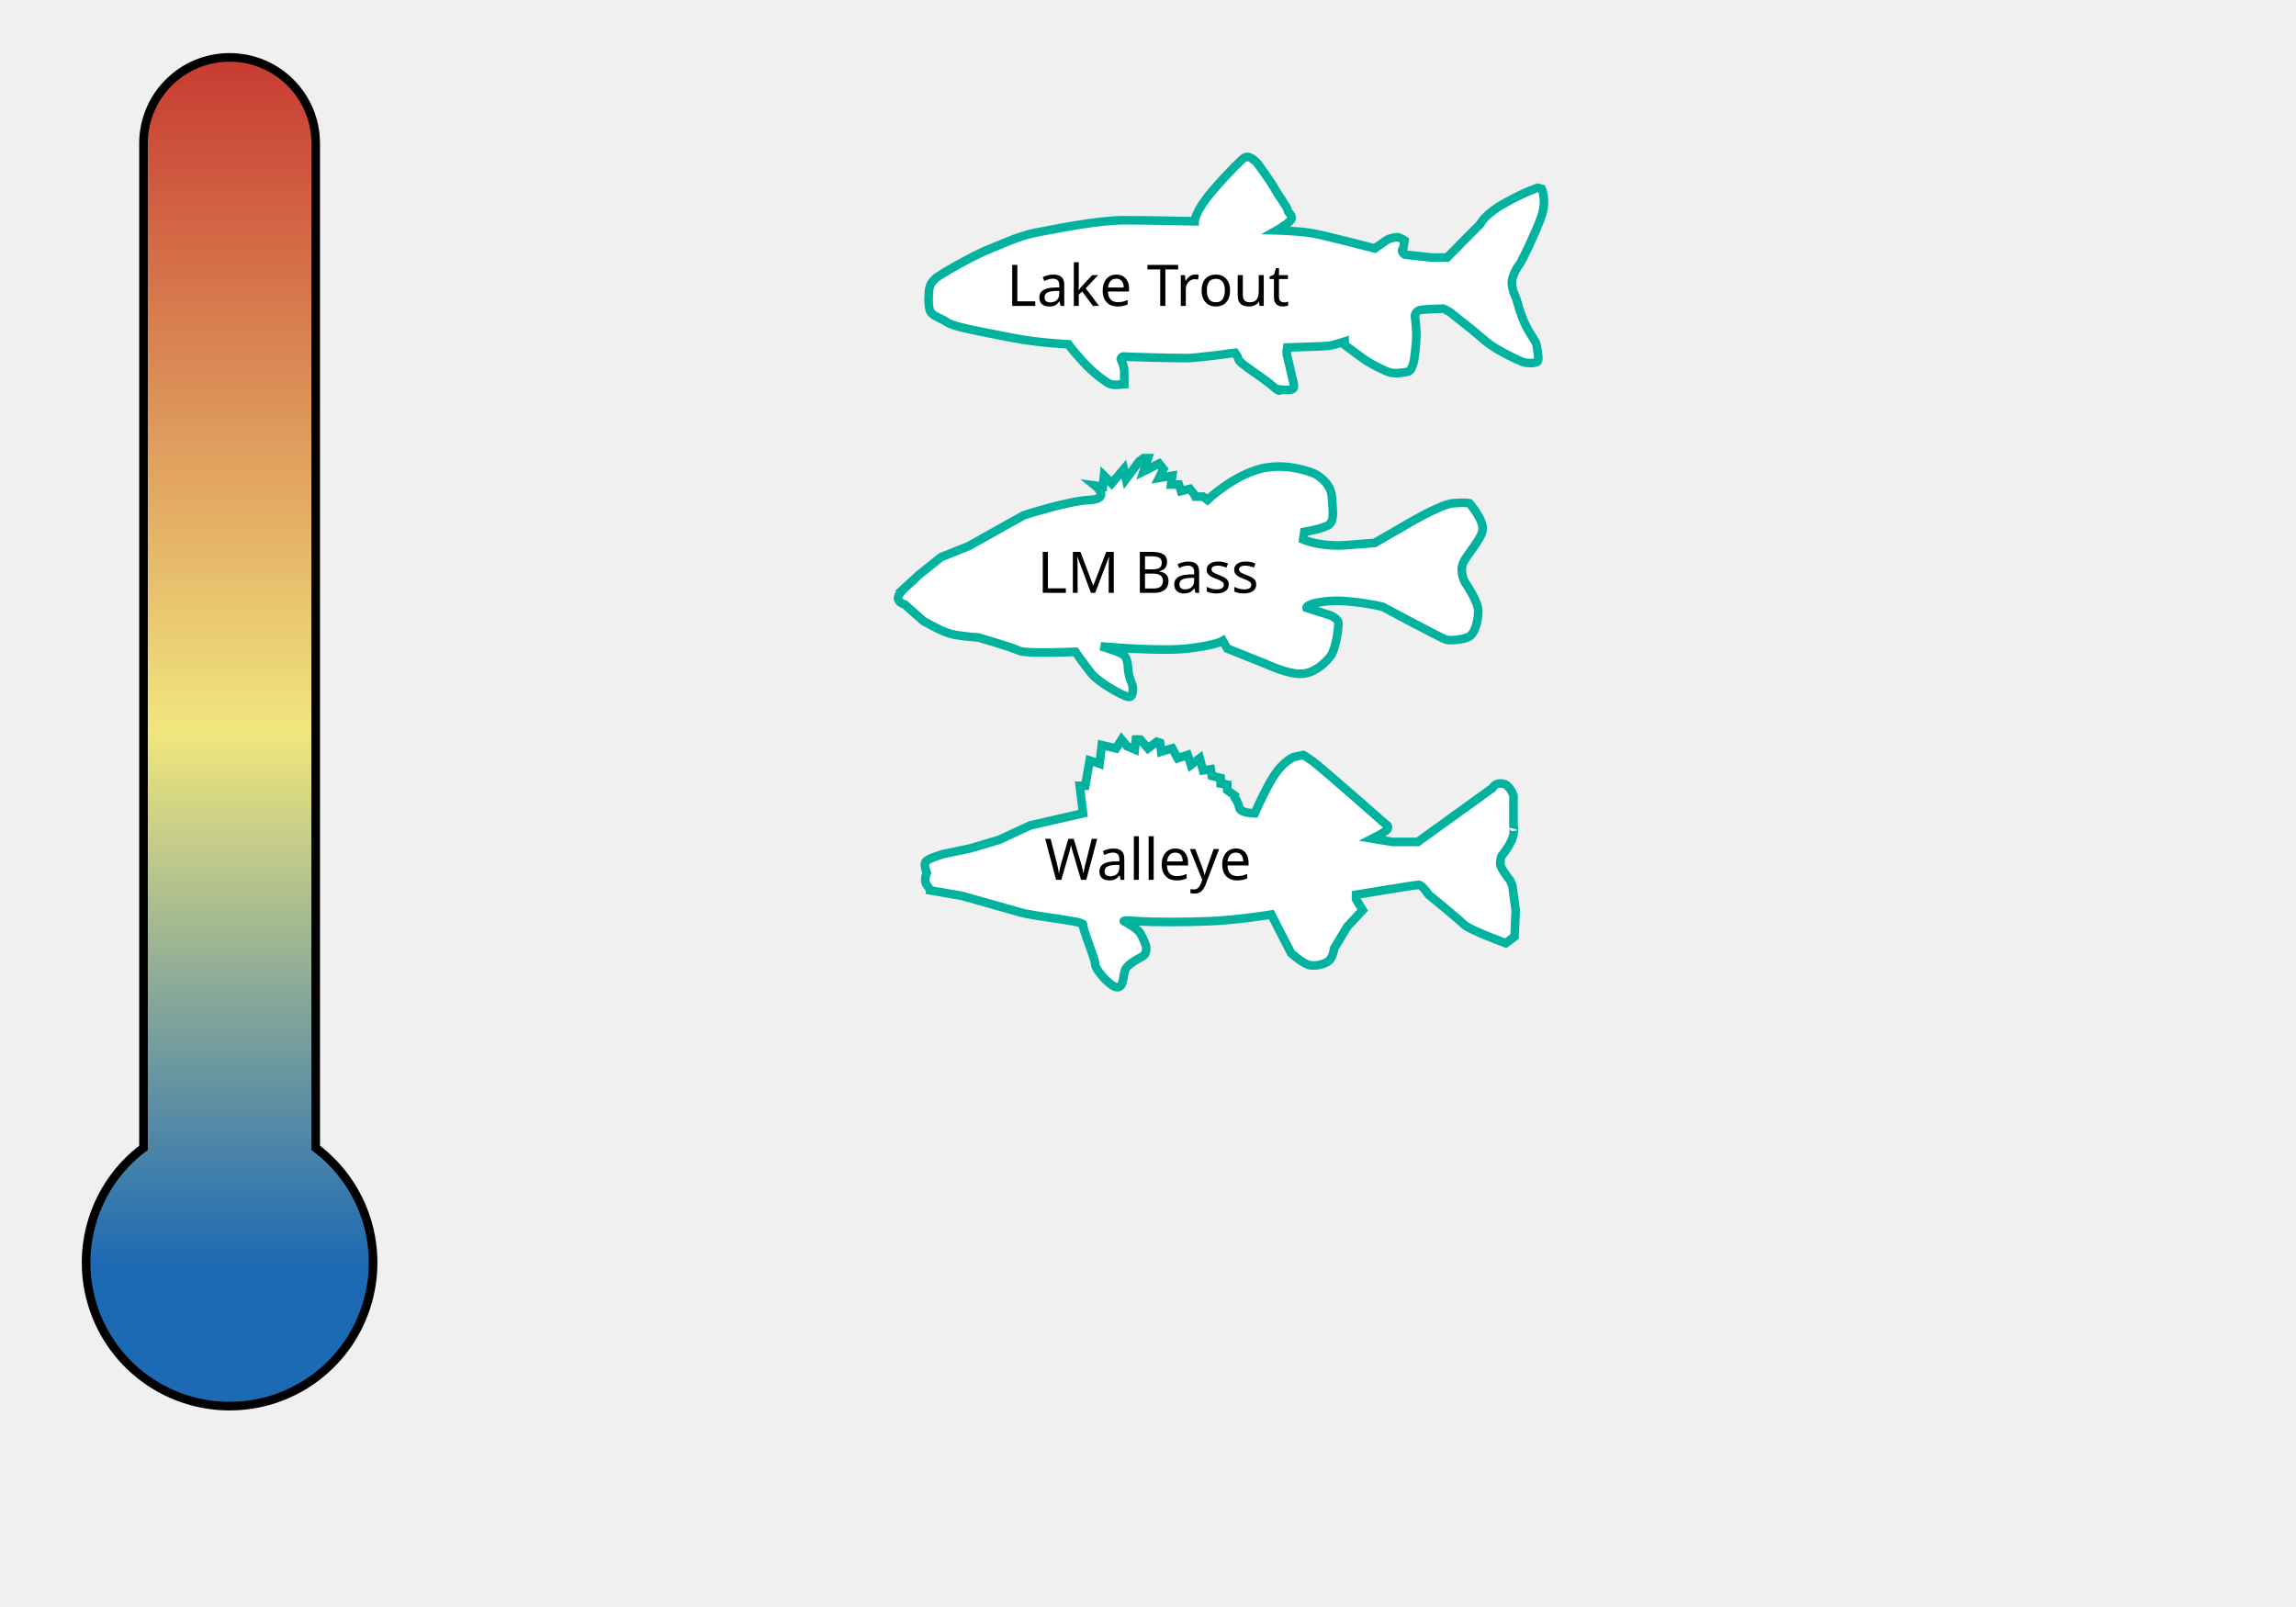
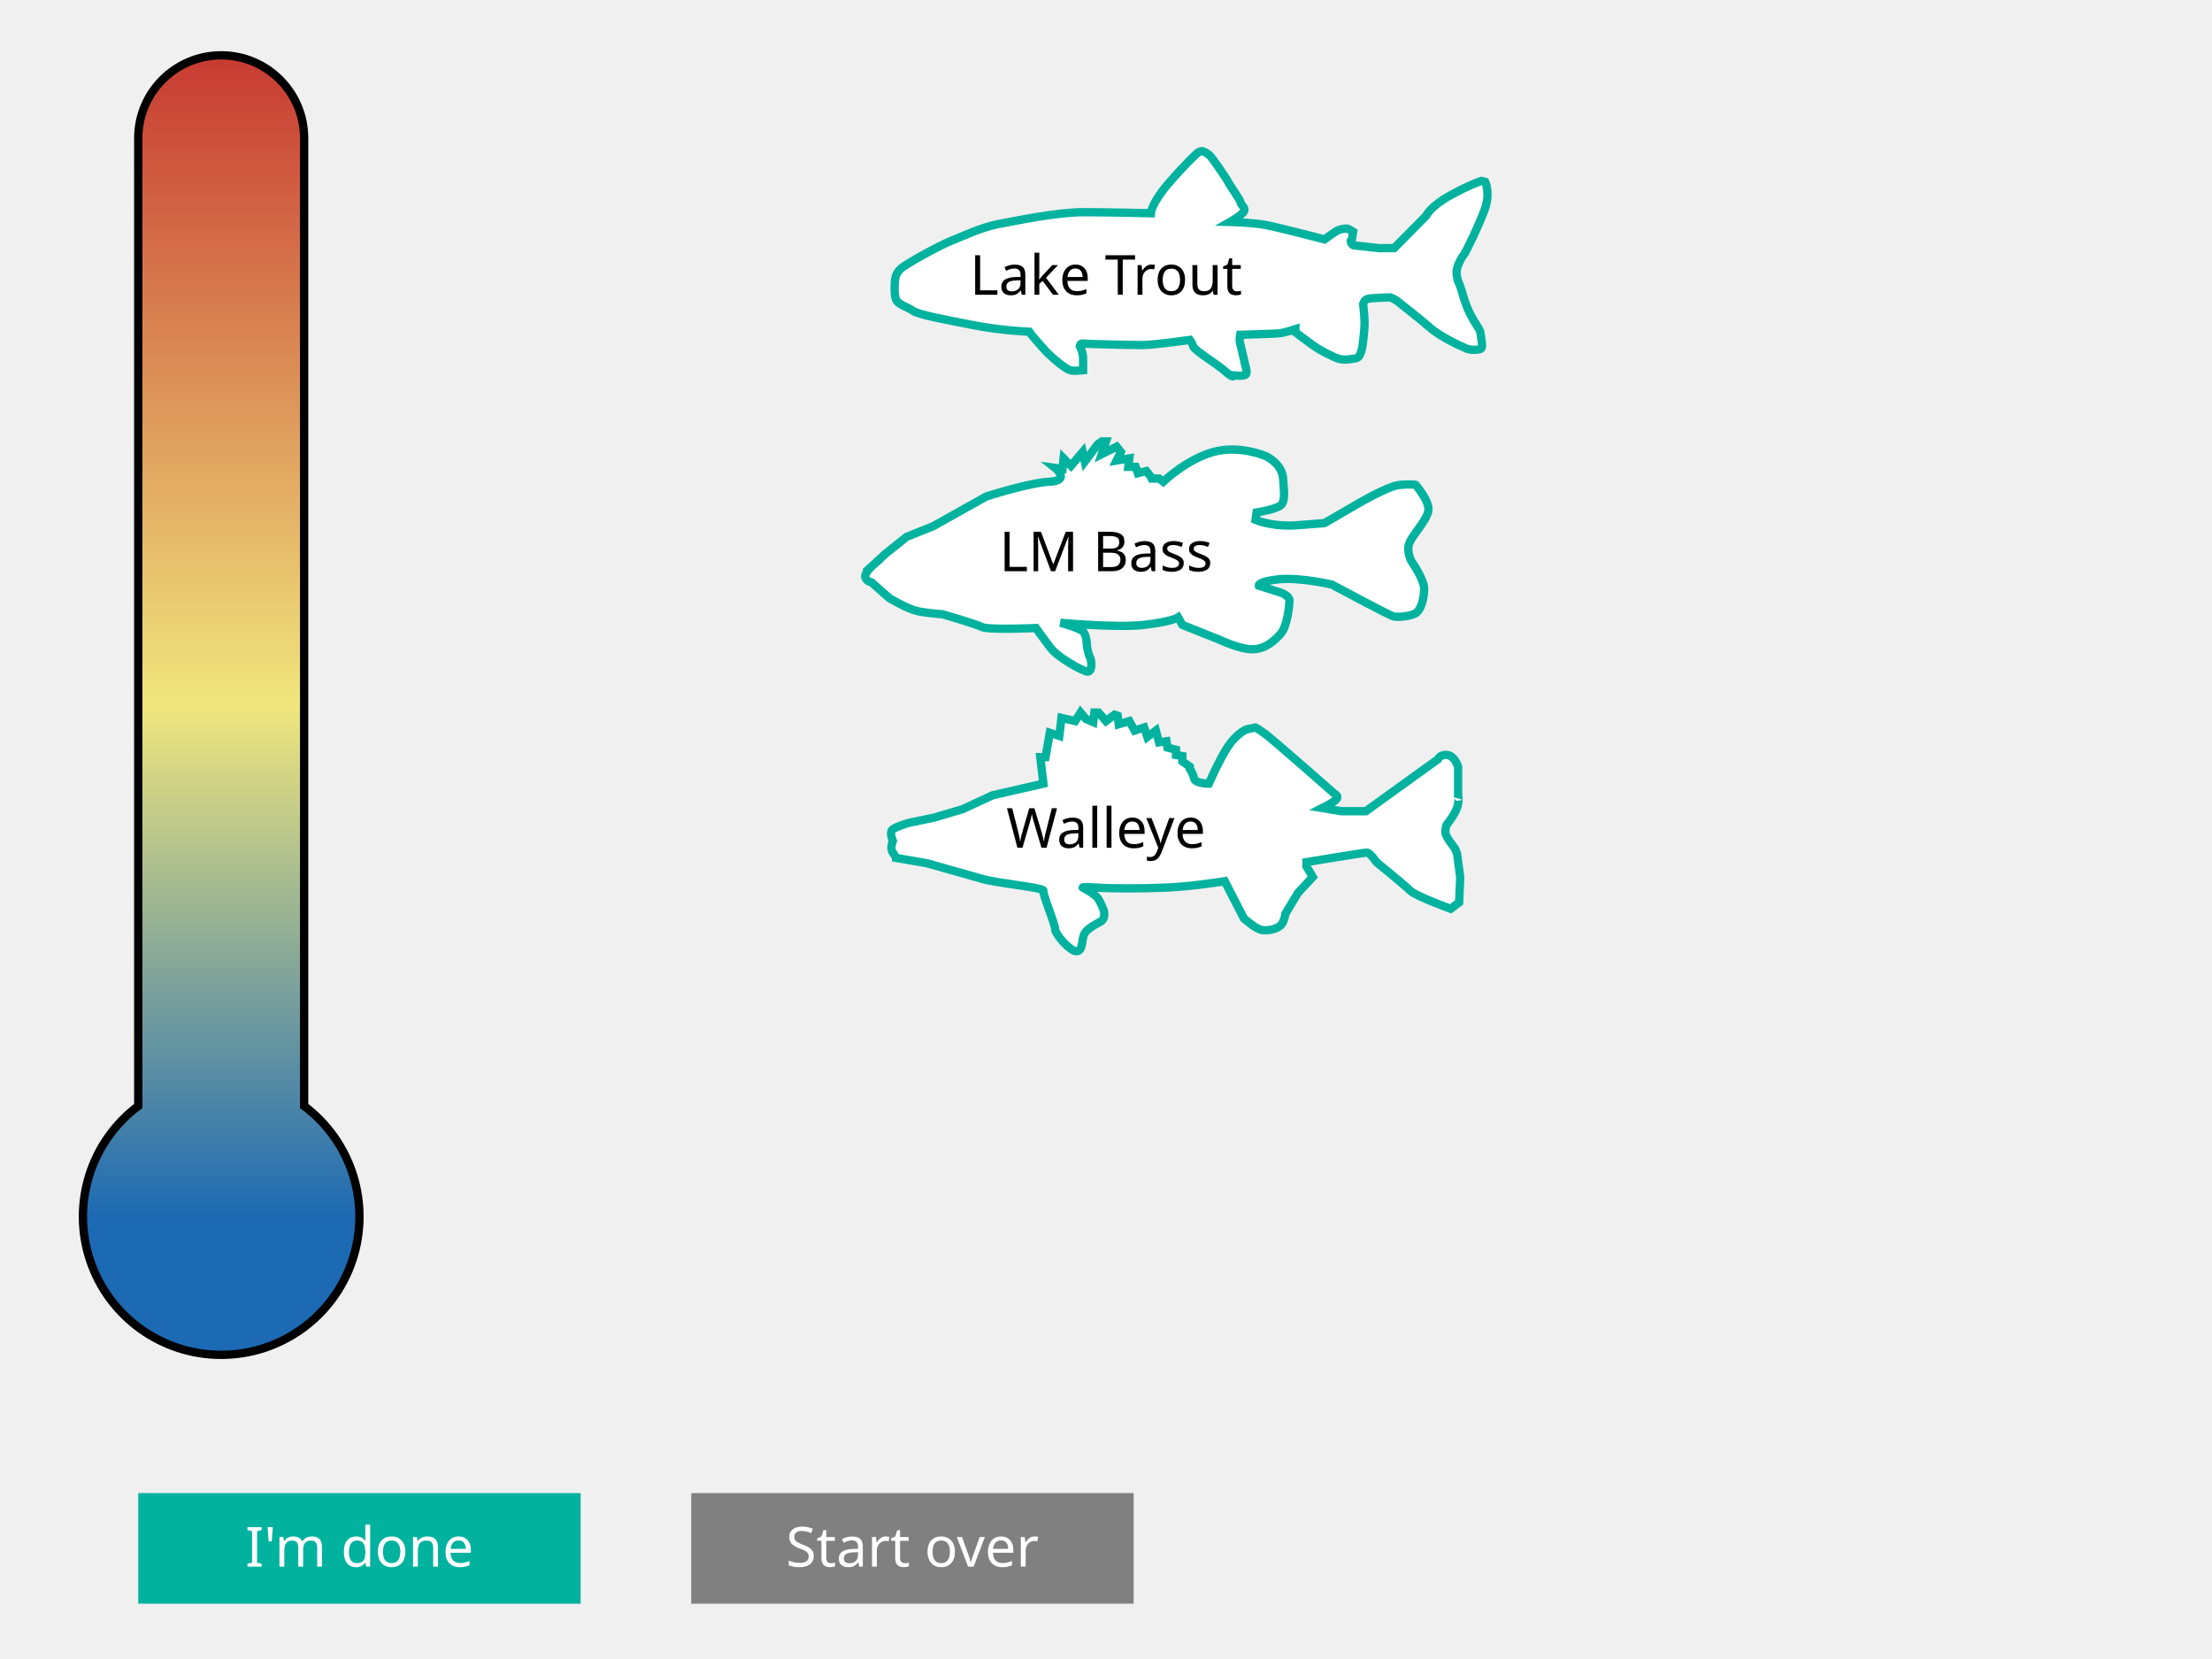
- <svg xmlns="http://www.w3.org/2000/svg" xmlns:xlink="http://www.w3.org/1999/xlink" version="1.1" width="800" height="560">
+ <svg xmlns="http://www.w3.org/2000/svg" xmlns:xlink="http://www.w3.org/1999/xlink" version="1.1" width="800" height="600">
  <style>
		text {
		  font-size: 20px;
		  cursor: default;
		  font-family: Tahoma, Geneva, sans-serif;
		}
		.noselect {
		  -webkit-touch-callout: none; /* iOS Safari */
		  -webkit-user-select: none;   /* Chrome/Safari/Opera */
		  -khtml-user-select: none;    /* Konqueror */
		  -moz-user-select: none;      /* Firefox */
		  -ms-user-select: none;       /* Internet Explorer/Edge */
		  user-select: none;           /* Non-prefixed version, currently
		                                  not supported by any browser */
		}
-         .control_point{
-             fill: #FFF;
-             opacity: 0;
-             stroke: #888;
-             stroke-width: 2;
-             cursor: pointer;
-         }
+        
+     .disabled {
+       opacity:0.3;
+       cursor: default;
+     }
+     .enabled {
+       opacity:1.0;
+       cursor: pointer;
+     }
+     
		.unselected-fish {
			 fill:white;
			 stroke:#01b29F;
			 stroke-width:3;
		}
		.hot-fish {
			fill:rgb(200,60,50);
		}
		.cold-fish {
			fill:rgb(28,105,180);
		}
		.good-fish {
			fill:green;
		}
		.moveable{
			cursor: move;	
		}
		.locked {
			cursor: default;	
		}
    </style>
  <g transform="translate(15,520)">
    <text id="temperature-text" class="noselect"> </text>
  </g>
  <g id="thermometer">
    <path d="M50,50 v350 a50,50 0 1,0 60,0 v-350 a30,30 0 1,0 -60,0" fill="url(#temperature)" stroke="black" stroke-width="3" />
  </g>
  <g transform="translate(400,100)" class="moveable">
    <circle class="control_point" cx="0" cy="0" r="10" />
    <use xlink:href="#lake-trout" id="3" class="unselected-fish" />
    <text dy="0.33em" text-anchor="middle" class="noselect">Lake Trout</text>
    <use xlink:href="#lake-trout" opacity="0" />
  </g>
  <g transform="translate(400,300)" class="moveable">
    <circle class="control_point" cx="0" cy="0" r="10" />
    <use xlink:href="#walleye" class="unselected-fish" id="1" />
    <text dy="0.33em" text-anchor="middle" class="noselect">Walleye</text>
    <use xlink:href="#walleye" opacity="0" />
  </g>
  <g transform="translate(400,200)" class="moveable">
    <circle class="control_point" cx="0" cy="0" r="10" />
    <use xlink:href="#largemouth-bass" class="unselected-fish" id="2" />
    <text dy="0.33em" text-anchor="middle" class="noselect">LM Bass</text>
    <use xlink:href="#largemouth-bass" opacity="0" />
  </g>
+   <g id="im-done" transform="translate(50,540)">
+     <rect width="160" height="40" fill="#01b29F" />
+     <text y="20" x="80" dy="0.33em" text-anchor="middle" class="noselect" fill="white">I'm done</text>
+   </g>
+   <g id="start-over" transform="translate(250,540)">
+     <rect width="160" height="40" fill="grey" />
+     <text y="20" x="80" dy="0.33em" text-anchor="middle" class="noselect" fill="white">Start over</text>
+     <rect width="160" height="40" opacity="0" />
+   </g>
  <defs>
    <linearGradient id="temperature" x1="0%" y1="0%" x2="0%" y2="100%">
      <stop offset="0%" style="stop-color:rgb(200,60,50);stop-opacity:1" />
      <stop offset="50%" style="stop-color:rgb(240,230,125);stop-opacity:1" />
      <stop offset="90%" style="stop-color:rgb(28,105,180);stop-opacity:1" />
      <stop offset="100%" style="stop-color:rgb(28,105,180);stop-opacity:1" />
    </linearGradient>
    <filter id="gaus-blur">
      <feGaussianBlur stdDeviation="1" />
    </filter>
    <path d="m -76.432,3.646 c 0,-4.452 1.035,-5.194 2.243,-6.493 1.208,-1.299 13.458,-8.162 18.117,-10.017 4.659,-1.855 11.215,-5.009 17.254,-6.122 6.039,-1.113 21.05,-4.267 30.54,-4.267 9.49,0 24.501,0.371 24.501,0.371 0,0 0.173,-3.525 6.212,-10.574 6.039,-7.049 10.525,-11.13 10.525,-11.13 0,0 0.863,-0.742 1.725,-0.742 0.863,0 2.416,1.113 3.106,1.855 0.69,0.742 5.176,7.049 6.384,9.275 1.208,2.226 4.314,6.307 4.486,7.42 0.173,1.113 2.243,2.041 1.035,3.525 -1.208,1.484 -4.831,3.525 -4.831,3.525 0,0 7.074,0.186 11.906,0.928 4.187,0.643 22.258,5.38 22.258,5.38 0,0 2.243,-1.67 3.969,-2.783 1.725,-1.113 3.623,-1.113 4.141,-1.113 0.518,0 2.243,1.113 2.243,1.113 l -0.518,3.154 c 0,0 -0.69,-0.186 -0.173,0.928 0.518,1.113 1.553,0.928 1.553,0.928 l 8.455,0.928 5.521,0 11.56,-11.687 c 0,0 1.38,-3.339 8.8,-7.42 7.419,-4.081 11.215,-5.194 11.215,-5.194 l 1.38,0.371 c 0,0 1.898,4.081 -0.173,9.832 -2.071,5.751 -6.902,15.768 -7.592,16.51 -0.69,0.742 -1.898,2.968 -2.416,4.823 -0.518,1.855 0,4.081 0.863,5.936 0.863,1.855 1.553,5.936 3.623,10.203 2.071,4.267 3.796,5.751 3.969,7.42 0.173,1.67 1.035,5.009 0.173,5.565 -0.863,0.557 -3.796,0.557 -5.176,0 -1.38,-0.557 -9.317,-4.081 -13.286,-7.606 -3.969,-3.525 -10.353,-8.348 -11.388,-9.275 -1.035,-0.928 -2.933,-1.67 -2.933,-1.67 0,0 -7.074,0.186 -8.282,0.557 -1.208,0.371 -1.553,1.855 -1.553,1.855 0,0 0.518,4.452 0.518,6.864 0,2.412 -0.69,8.719 -1.035,9.646 -0.345,0.928 -0.69,2.968 -2.243,3.154 -1.553,0.186 -3.796,0.742 -5.866,0.186 -2.071,-0.557 -6.557,-2.968 -8.282,-4.081 -1.725,-1.113 -7.592,-5.565 -7.592,-5.565 l 0,-1.113 c 0,0 -3.969,1.299 -5.694,1.484 -1.725,0.186 -14.321,0.557 -14.321,0.557 0,0 -0.345,1.67 0,2.968 0.345,1.299 1.38,5.936 1.725,7.42 0.345,1.484 0.863,2.597 0.518,3.71 -0.345,1.113 -4.659,0.557 -4.659,0.557 0,0 0.345,1.484 -2.761,-1.299 -3.106,-2.783 -11.388,-7.791 -11.733,-9.09 -0.345,-1.299 -1.208,-2.412 -1.208,-2.412 0,0 -13.286,1.855 -17.082,1.855 -3.796,0 -20.533,-0.371 -21.568,-0.557 -1.035,-0.186 -1.208,0.928 -1.208,0.928 0,0 1.208,2.226 1.208,4.452 l 0,4.267 -2.416,0.186 c 0,0 -1.553,0.186 -2.761,-0.371 -1.208,-0.557 -5.521,-3.525 -9.49,-7.977 -3.969,-4.452 -4.831,-5.751 -4.831,-5.751 0,0 -10.008,-0.371 -20.36,-2.412 -10.353,-2.041 -19.67,-3.71 -21.741,-5.194 -2.071,-1.484 -5.694,-2.226 -6.212,-4.452 -0.518,-2.226 -0.345,-4.267 -0.345,-4.267 z" id="lake-trout" />
    <path d="m -77.093,4.13 c 0,0 -1.151,-2.685 -0.384,-3.835 0.767,-1.151 6.137,-2.685 6.137,-2.685 l 9.205,-1.918 10.356,-3.068 10.739,-4.986 18.41,-4.219 -1.151,-9.589 1.918,0 1.534,-8.822 3.452,1.151 0.767,-6.52 4.986,1.151 1.918,-3.068 1.918,2.301 2.685,1.151 0.384,-3.452 1.534,0 L 0,-39.211 l 3.068,-2.301 1.151,0.384 0.384,3.068 3.835,-1.151 1.918,3.452 3.452,-1.151 1.151,3.452 3.068,-2.301 1.151,4.219 2.685,-0.384 0.384,2.301 3.068,0.767 0,1.918 2.301,0.384 0,1.918 2.685,1.918 0,0.767 c 0,0 1.151,1.534 1.534,3.452 0.384,1.918 5.37,1.918 5.37,1.918 0,0 3.835,-8.822 6.904,-13.424 3.068,-4.603 6.52,-6.137 6.52,-6.137 l 3.452,-0.767 c 0,0 0.767,0.384 3.452,2.301 2.685,1.918 25.314,21.862 25.314,21.862 0,0 1.534,0.767 0.384,1.918 -1.151,1.151 -4.986,3.068 -4.986,3.068 l 6.904,1.151 8.822,0 26.081,-18.794 c 0,0 0.767,-1.918 3.452,-1.534 2.685,0.384 3.835,4.219 3.835,4.219 l 0,11.123 c 0,0 0.384,-0.767 0,2.301 -0.384,3.068 -4.219,7.671 -4.219,7.671 0,0 -0.384,1.151 -0.384,2.685 0,1.534 3.452,5.753 3.452,5.753 l 0.767,1.918 1.151,8.438 -0.384,9.205 -3.068,2.301 c 0,0 -12.657,-4.603 -14.575,-6.52 -1.918,-1.918 -12.273,-10.356 -12.273,-10.356 0,0 -2.301,-3.452 -3.452,-3.452 -1.151,0 -21.862,3.452 -21.862,3.452 l 0,1.534 2.301,3.835 -5.37,5.753 -4.603,7.671 c 0,0 0,1.534 -1.151,3.452 -1.151,1.918 -4.986,2.685 -7.287,2.301 -2.301,-0.384 -6.52,-4.219 -6.52,-4.219 L 42.957,18.705 c 0,0 -11.89,1.918 -21.095,2.301 -9.205,0.384 -19.944,0.384 -25.314,0 -5.37,-0.384 -4.986,0 -4.986,0 0,0 4.603,2.301 5.753,4.219 1.151,1.918 1.918,4.219 1.918,4.219 0,0 0.767,2.685 -1.151,3.835 -1.918,1.151 -5.37,2.685 -6.137,4.986 -0.767,2.301 -0.384,5.753 -2.685,5.753 -2.301,0 -7.671,-6.137 -7.671,-8.054 0,-1.918 -4.603,-12.657 -4.219,-13.808 0.384,-1.151 -16.492,-2.685 -21.862,-4.219 -5.37,-1.534 -20.328,-5.753 -20.328,-5.753 L -75.942,10.267 c 0,0 0,-0.384 -1.151,-1.918 -1.151,-1.534 -1e-6,-4.219 -1e-6,-4.219 z" id="walleye" />
    <path d="m -84.38,4.513 4.603,-4.219 7.671,-6.137 9.589,-3.835 19.177,-10.739 c 0,0 15.342,-4.986 23.013,-5.37 7.671,-0.384 1.918,-4.986 1.918,-4.986 l 2.685,0.384 0.384,-3.835 2.685,2.685 4.219,-4.986 0.767,3.452 4.603,-6.137 1.534,-1.151 1.534,0 -1.534,4.603 5.37,-2.685 1.534,1.918 -1.534,3.068 4.603,-0.767 -0.384,3.068 2.685,0 0.767,2.301 3.068,-0.767 1.534,1.918 0.384,0.767 2.685,0 1.534,1.151 c 0,0 8.438,-8.054 18.027,-10.739 9.589,-2.685 19.177,1.534 19.177,1.534 0,0 5.753,2.685 6.137,8.054 0.384,5.37 0.767,8.054 -0.767,9.589 -1.534,1.534 -8.822,2.685 -8.822,2.685 l -0.384,2.685 c 0,0 6.137,2.685 15.342,1.918 9.205,-0.767 9.589,-0.767 9.589,-0.767 l 9.972,-5.753 c 0,0 12.657,-7.671 17.26,-8.054 4.603,-0.384 5.753,0 5.753,0 0,0 4.986,5.753 4.603,9.205 -0.384,3.452 -5.753,8.822 -6.904,11.89 -1.151,3.068 0.767,6.52 0.767,6.52 0,0 4.603,6.52 4.603,9.972 0,3.452 -1.151,7.671 -3.068,8.822 -1.918,1.151 -6.52,1.534 -8.054,1.151 -1.534,-0.384 -22.246,-11.506 -22.246,-11.506 0,0 -11.506,-2.685 -19.177,-1.918 -7.671,0.767 -7.287,2.301 -7.287,2.301 l 8.438,2.685 c 0,0 2.685,1.151 2.685,2.685 0,1.534 -0.767,9.205 -3.068,11.89 -2.301,2.685 -5.753,5.753 -10.356,5.753 -4.603,0 -11.89,-3.452 -11.89,-3.452 L 27.615,25.992 26.081,23.307 c 0,0 -2.301,1.534 -12.273,2.685 -9.972,1.151 -30.3,-0.767 -30.3,-0.767 0,0 7.287,1.918 8.438,3.452 1.151,1.534 1.151,4.986 1.151,4.986 0,0 0.384,2.685 1.151,4.219 0.767,1.534 0.767,5.37 -1.151,4.986 -1.918,-0.384 -10.356,-4.986 -13.041,-8.438 -2.685,-3.452 -5.37,-7.287 -5.37,-7.287 0,0 -17.26,0.767 -19.561,-0.384 -2.301,-1.151 -14.191,-4.603 -14.191,-4.603 0,0 -5.753,-0.384 -9.205,-1.151 -3.452,-0.767 -9.972,-4.603 -9.972,-4.603 l -6.52,-5.753 c 0,0 -1.918,-0.384 -2.301,-1.918 -0.384,-1.534 2.685,-4.219 2.685,-4.219 z" id="largemouth-bass" />
  </defs>
</svg>
